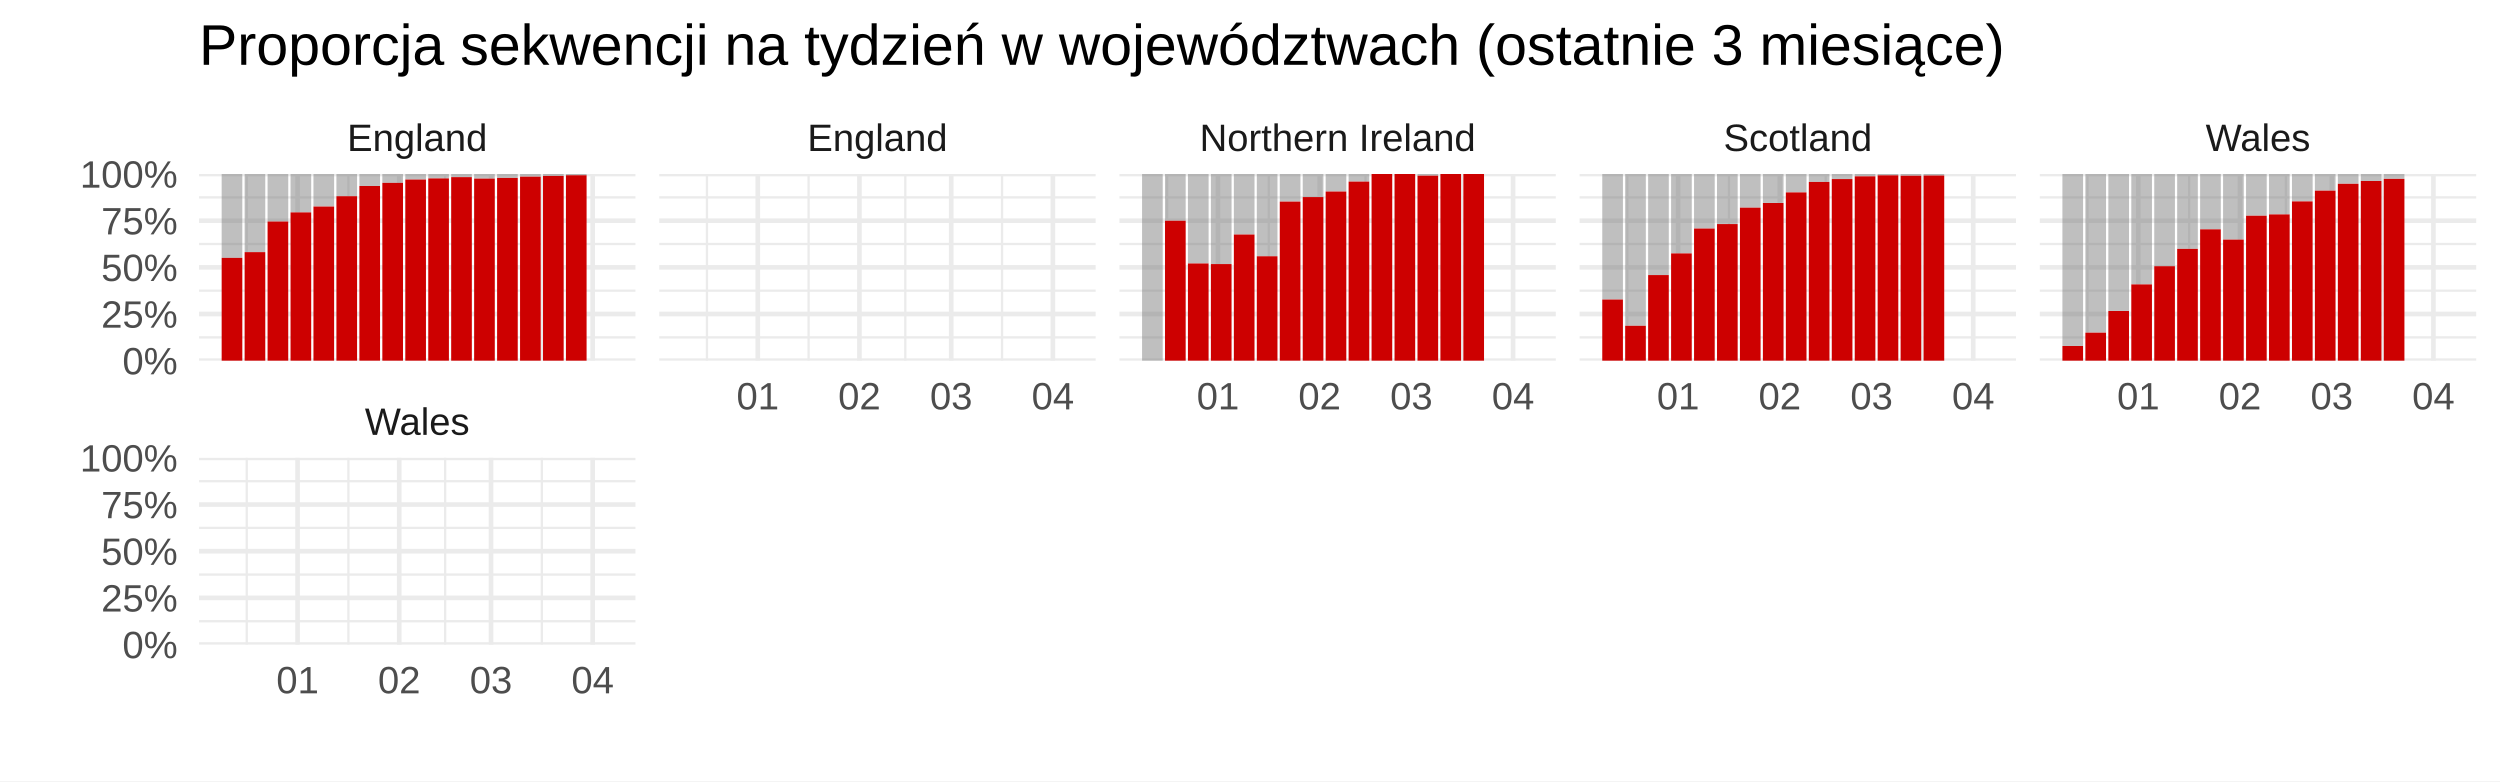
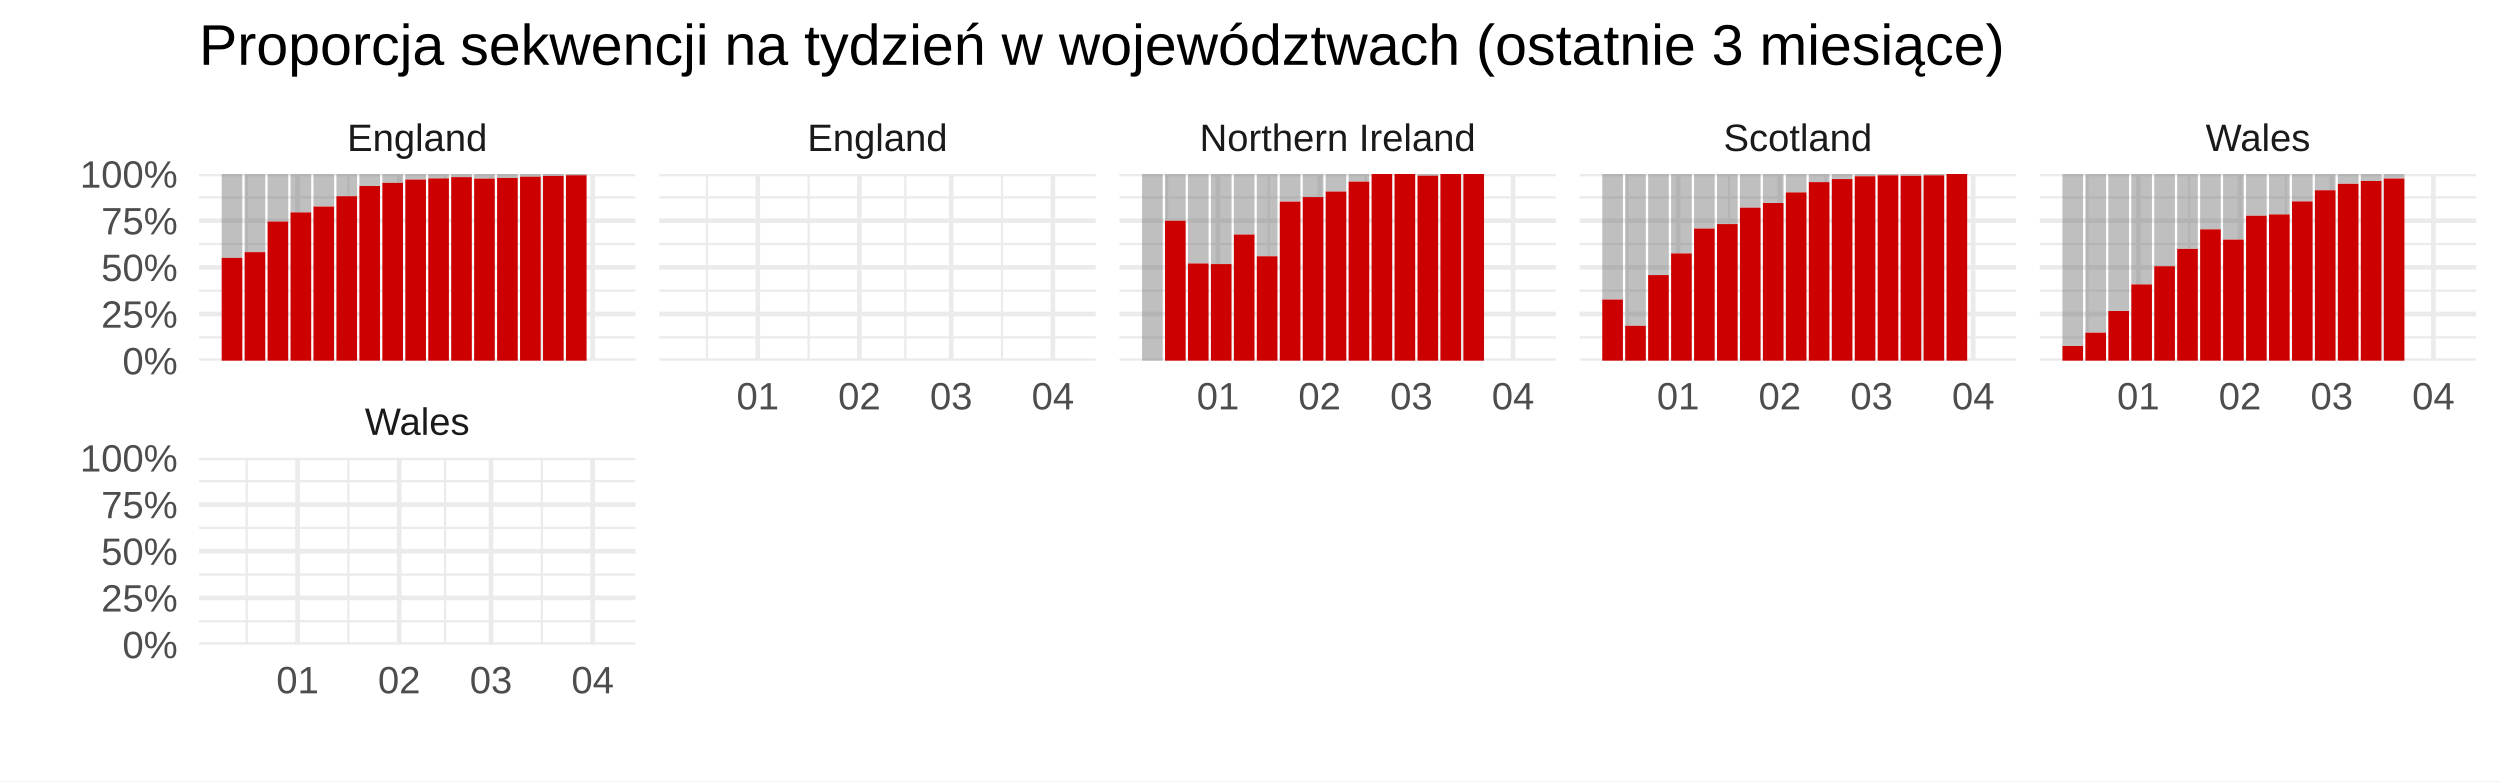
<svg xmlns="http://www.w3.org/2000/svg" class="svglite" width="576.00pt" height="180.00pt" viewBox="0 0 576.00 180.00">
  <defs>
    <style type="text/css">
    .svglite line, .svglite polyline, .svglite polygon, .svglite path, .svglite rect, .svglite circle {
      fill: none;
      stroke: #000000;
      stroke-linecap: round;
      stroke-linejoin: round;
      stroke-miterlimit: 10.00;
    }
  </style>
  </defs>
  <rect width="100%" height="100%" style="stroke: none; fill: #FFFFFF;" />
  <defs>
    <clipPath id="cpMC4wMHw1NzYuMDB8MC4wMHwxODAuMDA=">
      <rect x="0.00" y="0.00" width="576.00" height="180.00" />
    </clipPath>
  </defs>
  <g clip-path="url(#cpMC4wMHw1NzYuMDB8MC4wMHwxODAuMDA=)">
</g>
  <defs>
    <clipPath id="cpNDUuODZ8MTQ2LjQxfDQwLjA5fDgzLjEw">
      <rect x="45.86" y="40.09" width="100.55" height="43.01" />
    </clipPath>
  </defs>
  <g clip-path="url(#cpNDUuODZ8MTQ2LjQxfDQwLjA5fDgzLjEw)">
    <polyline points="45.86,77.73 146.41,77.73 " style="stroke-width: 0.53; stroke: #EBEBEB; stroke-linecap: butt;" />
    <polyline points="45.86,66.97 146.41,66.97 " style="stroke-width: 0.53; stroke: #EBEBEB; stroke-linecap: butt;" />
    <polyline points="45.86,56.22 146.41,56.22 " style="stroke-width: 0.53; stroke: #EBEBEB; stroke-linecap: butt;" />
    <polyline points="45.86,45.47 146.41,45.47 " style="stroke-width: 0.53; stroke: #EBEBEB; stroke-linecap: butt;" />
    <polyline points="56.85,83.10 56.85,40.09 " style="stroke-width: 0.53; stroke: #EBEBEB; stroke-linecap: butt;" />
    <polyline points="80.27,83.10 80.27,40.09 " style="stroke-width: 0.53; stroke: #EBEBEB; stroke-linecap: butt;" />
    <polyline points="102.56,83.10 102.56,40.09 " style="stroke-width: 0.53; stroke: #EBEBEB; stroke-linecap: butt;" />
    <polyline points="124.84,83.10 124.84,40.09 " style="stroke-width: 0.53; stroke: #EBEBEB; stroke-linecap: butt;" />
    <polyline points="45.86,83.10 146.41,83.10 " style="stroke-width: 1.07; stroke: #EBEBEB; stroke-linecap: butt;" />
    <polyline points="45.86,72.35 146.41,72.35 " style="stroke-width: 1.07; stroke: #EBEBEB; stroke-linecap: butt;" />
    <polyline points="45.86,61.60 146.41,61.60 " style="stroke-width: 1.07; stroke: #EBEBEB; stroke-linecap: butt;" />
    <polyline points="45.86,50.85 146.41,50.85 " style="stroke-width: 1.07; stroke: #EBEBEB; stroke-linecap: butt;" />
    <polyline points="45.86,40.09 146.41,40.09 " style="stroke-width: 1.07; stroke: #EBEBEB; stroke-linecap: butt;" />
    <polyline points="68.56,83.10 68.56,40.09 " style="stroke-width: 1.07; stroke: #EBEBEB; stroke-linecap: butt;" />
    <polyline points="91.98,83.10 91.98,40.09 " style="stroke-width: 1.07; stroke: #EBEBEB; stroke-linecap: butt;" />
    <polyline points="113.13,83.10 113.13,40.09 " style="stroke-width: 1.07; stroke: #EBEBEB; stroke-linecap: butt;" />
    <polyline points="136.55,83.10 136.55,40.09 " style="stroke-width: 1.07; stroke: #EBEBEB; stroke-linecap: butt;" />
    <rect x="51.07" y="40.09" width="4.76" height="19.33" style="stroke-width: 1.07; stroke: none; stroke-linecap: square; stroke-linejoin: miter; fill: #777777; fill-opacity: 0.47;" />
    <rect x="56.36" y="40.09" width="4.76" height="17.99" style="stroke-width: 1.07; stroke: none; stroke-linecap: square; stroke-linejoin: miter; fill: #777777; fill-opacity: 0.47;" />
    <rect x="61.65" y="40.09" width="4.76" height="10.94" style="stroke-width: 1.07; stroke: none; stroke-linecap: square; stroke-linejoin: miter; fill: #777777; fill-opacity: 0.47;" />
    <rect x="66.94" y="40.09" width="4.76" height="8.85" style="stroke-width: 1.07; stroke: none; stroke-linecap: square; stroke-linejoin: miter; fill: #777777; fill-opacity: 0.47;" />
    <rect x="72.22" y="40.09" width="4.76" height="7.48" style="stroke-width: 1.07; stroke: none; stroke-linecap: square; stroke-linejoin: miter; fill: #777777; fill-opacity: 0.47;" />
    <rect x="77.51" y="40.09" width="4.76" height="5.10" style="stroke-width: 1.07; stroke: none; stroke-linecap: square; stroke-linejoin: miter; fill: #777777; fill-opacity: 0.47;" />
    <rect x="82.80" y="40.09" width="4.76" height="2.76" style="stroke-width: 1.07; stroke: none; stroke-linecap: square; stroke-linejoin: miter; fill: #777777; fill-opacity: 0.47;" />
    <rect x="88.09" y="40.09" width="4.76" height="2.05" style="stroke-width: 1.07; stroke: none; stroke-linecap: square; stroke-linejoin: miter; fill: #777777; fill-opacity: 0.47;" />
    <rect x="93.38" y="40.09" width="4.76" height="1.27" style="stroke-width: 1.07; stroke: none; stroke-linecap: square; stroke-linejoin: miter; fill: #777777; fill-opacity: 0.47;" />
    <rect x="98.67" y="40.09" width="4.76" height="1.00" style="stroke-width: 1.07; stroke: none; stroke-linecap: square; stroke-linejoin: miter; fill: #777777; fill-opacity: 0.47;" />
    <rect x="103.95" y="40.09" width="4.76" height="0.72" style="stroke-width: 1.07; stroke: none; stroke-linecap: square; stroke-linejoin: miter; fill: #777777; fill-opacity: 0.47;" />
    <rect x="109.24" y="40.09" width="4.76" height="1.06" style="stroke-width: 1.07; stroke: none; stroke-linecap: square; stroke-linejoin: miter; fill: #777777; fill-opacity: 0.47;" />
    <rect x="114.53" y="40.09" width="4.76" height="0.91" style="stroke-width: 1.07; stroke: none; stroke-linecap: square; stroke-linejoin: miter; fill: #777777; fill-opacity: 0.47;" />
    <rect x="119.82" y="40.09" width="4.76" height="0.61" style="stroke-width: 1.07; stroke: none; stroke-linecap: square; stroke-linejoin: miter; fill: #777777; fill-opacity: 0.47;" />
    <rect x="125.11" y="40.09" width="4.76" height="0.44" style="stroke-width: 1.07; stroke: none; stroke-linecap: square; stroke-linejoin: miter; fill: #777777; fill-opacity: 0.47;" />
    <rect x="130.39" y="40.09" width="4.76" height="0.28" style="stroke-width: 1.07; stroke: none; stroke-linecap: square; stroke-linejoin: miter; fill: #777777; fill-opacity: 0.47;" />
    <rect x="51.07" y="59.42" width="4.76" height="23.68" style="stroke-width: 1.07; stroke: none; stroke-linecap: square; stroke-linejoin: miter; fill: #CD0000;" />
    <rect x="56.36" y="58.09" width="4.76" height="25.01" style="stroke-width: 1.07; stroke: none; stroke-linecap: square; stroke-linejoin: miter; fill: #CD0000;" />
    <rect x="61.65" y="51.04" width="4.76" height="32.06" style="stroke-width: 1.07; stroke: none; stroke-linecap: square; stroke-linejoin: miter; fill: #CD0000;" />
    <rect x="66.94" y="48.94" width="4.76" height="34.16" style="stroke-width: 1.07; stroke: none; stroke-linecap: square; stroke-linejoin: miter; fill: #CD0000;" />
    <rect x="72.22" y="47.58" width="4.76" height="35.52" style="stroke-width: 1.07; stroke: none; stroke-linecap: square; stroke-linejoin: miter; fill: #CD0000;" />
    <rect x="77.51" y="45.20" width="4.76" height="37.91" style="stroke-width: 1.07; stroke: none; stroke-linecap: square; stroke-linejoin: miter; fill: #CD0000;" />
    <rect x="82.80" y="42.86" width="4.76" height="40.24" style="stroke-width: 1.07; stroke: none; stroke-linecap: square; stroke-linejoin: miter; fill: #CD0000;" />
    <rect x="88.09" y="42.14" width="4.76" height="40.96" style="stroke-width: 1.07; stroke: none; stroke-linecap: square; stroke-linejoin: miter; fill: #CD0000;" />
    <rect x="93.38" y="41.37" width="4.76" height="41.73" style="stroke-width: 1.07; stroke: none; stroke-linecap: square; stroke-linejoin: miter; fill: #CD0000;" />
    <rect x="98.67" y="41.10" width="4.76" height="42.00" style="stroke-width: 1.07; stroke: none; stroke-linecap: square; stroke-linejoin: miter; fill: #CD0000;" />
    <rect x="103.95" y="40.81" width="4.76" height="42.29" style="stroke-width: 1.07; stroke: none; stroke-linecap: square; stroke-linejoin: miter; fill: #CD0000;" />
    <rect x="109.24" y="41.15" width="4.76" height="41.95" style="stroke-width: 1.07; stroke: none; stroke-linecap: square; stroke-linejoin: miter; fill: #CD0000;" />
    <rect x="114.53" y="41.00" width="4.76" height="42.10" style="stroke-width: 1.07; stroke: none; stroke-linecap: square; stroke-linejoin: miter; fill: #CD0000;" />
    <rect x="119.82" y="40.70" width="4.76" height="42.40" style="stroke-width: 1.07; stroke: none; stroke-linecap: square; stroke-linejoin: miter; fill: #CD0000;" />
    <rect x="125.11" y="40.54" width="4.76" height="42.56" style="stroke-width: 1.07; stroke: none; stroke-linecap: square; stroke-linejoin: miter; fill: #CD0000;" />
    <rect x="130.39" y="40.38" width="4.76" height="42.72" style="stroke-width: 1.07; stroke: none; stroke-linecap: square; stroke-linejoin: miter; fill: #CD0000;" />
  </g>
  <g clip-path="url(#cpMC4wMHw1NzYuMDB8MC4wMHwxODAuMDA=)">
</g>
  <defs>
    <clipPath id="cpNDUuODZ8MTQ2LjQxfDEwNS41MHwxNDguNTA=">
      <rect x="45.86" y="105.50" width="100.55" height="43.01" />
    </clipPath>
  </defs>
  <g clip-path="url(#cpNDUuODZ8MTQ2LjQxfDEwNS41MHwxNDguNTA=)">
    <polyline points="45.86,143.13 146.41,143.13 " style="stroke-width: 0.53; stroke: #EBEBEB; stroke-linecap: butt;" />
    <polyline points="45.86,132.38 146.41,132.38 " style="stroke-width: 0.53; stroke: #EBEBEB; stroke-linecap: butt;" />
    <polyline points="45.86,121.62 146.41,121.62 " style="stroke-width: 0.53; stroke: #EBEBEB; stroke-linecap: butt;" />
    <polyline points="45.86,110.87 146.41,110.87 " style="stroke-width: 0.53; stroke: #EBEBEB; stroke-linecap: butt;" />
    <polyline points="56.85,148.50 56.85,105.50 " style="stroke-width: 0.53; stroke: #EBEBEB; stroke-linecap: butt;" />
    <polyline points="80.27,148.50 80.27,105.50 " style="stroke-width: 0.53; stroke: #EBEBEB; stroke-linecap: butt;" />
    <polyline points="102.56,148.50 102.56,105.50 " style="stroke-width: 0.53; stroke: #EBEBEB; stroke-linecap: butt;" />
    <polyline points="124.84,148.50 124.84,105.50 " style="stroke-width: 0.53; stroke: #EBEBEB; stroke-linecap: butt;" />
    <polyline points="45.86,148.50 146.41,148.50 " style="stroke-width: 1.07; stroke: #EBEBEB; stroke-linecap: butt;" />
    <polyline points="45.86,137.75 146.41,137.75 " style="stroke-width: 1.07; stroke: #EBEBEB; stroke-linecap: butt;" />
    <polyline points="45.86,127.00 146.41,127.00 " style="stroke-width: 1.07; stroke: #EBEBEB; stroke-linecap: butt;" />
    <polyline points="45.86,116.25 146.41,116.25 " style="stroke-width: 1.07; stroke: #EBEBEB; stroke-linecap: butt;" />
    <polyline points="45.86,105.50 146.41,105.50 " style="stroke-width: 1.07; stroke: #EBEBEB; stroke-linecap: butt;" />
    <polyline points="68.56,148.50 68.56,105.50 " style="stroke-width: 1.07; stroke: #EBEBEB; stroke-linecap: butt;" />
    <polyline points="91.98,148.50 91.98,105.50 " style="stroke-width: 1.07; stroke: #EBEBEB; stroke-linecap: butt;" />
    <polyline points="113.13,148.50 113.13,105.50 " style="stroke-width: 1.07; stroke: #EBEBEB; stroke-linecap: butt;" />
    <polyline points="136.55,148.50 136.55,105.50 " style="stroke-width: 1.07; stroke: #EBEBEB; stroke-linecap: butt;" />
  </g>
  <g clip-path="url(#cpMC4wMHw1NzYuMDB8MC4wMHwxODAuMDA=)">
</g>
  <defs>
    <clipPath id="cpMTUxLjg5fDI1Mi40NHw0MC4wOXw4My4xMA==">
      <rect x="151.89" y="40.09" width="100.55" height="43.01" />
    </clipPath>
  </defs>
  <g clip-path="url(#cpMTUxLjg5fDI1Mi40NHw0MC4wOXw4My4xMA==)">
    <polyline points="151.89,77.73 252.44,77.73 " style="stroke-width: 0.53; stroke: #EBEBEB; stroke-linecap: butt;" />
    <polyline points="151.89,66.97 252.44,66.97 " style="stroke-width: 0.53; stroke: #EBEBEB; stroke-linecap: butt;" />
    <polyline points="151.89,56.22 252.44,56.22 " style="stroke-width: 0.53; stroke: #EBEBEB; stroke-linecap: butt;" />
    <polyline points="151.89,45.47 252.44,45.47 " style="stroke-width: 0.53; stroke: #EBEBEB; stroke-linecap: butt;" />
    <polyline points="162.88,83.10 162.88,40.09 " style="stroke-width: 0.53; stroke: #EBEBEB; stroke-linecap: butt;" />
    <polyline points="186.30,83.10 186.30,40.09 " style="stroke-width: 0.53; stroke: #EBEBEB; stroke-linecap: butt;" />
    <polyline points="208.58,83.10 208.58,40.09 " style="stroke-width: 0.53; stroke: #EBEBEB; stroke-linecap: butt;" />
    <polyline points="230.87,83.10 230.87,40.09 " style="stroke-width: 0.53; stroke: #EBEBEB; stroke-linecap: butt;" />
    <polyline points="151.89,83.10 252.44,83.10 " style="stroke-width: 1.07; stroke: #EBEBEB; stroke-linecap: butt;" />
    <polyline points="151.89,72.35 252.44,72.35 " style="stroke-width: 1.07; stroke: #EBEBEB; stroke-linecap: butt;" />
    <polyline points="151.89,61.60 252.44,61.60 " style="stroke-width: 1.07; stroke: #EBEBEB; stroke-linecap: butt;" />
    <polyline points="151.89,50.85 252.44,50.85 " style="stroke-width: 1.07; stroke: #EBEBEB; stroke-linecap: butt;" />
    <polyline points="151.89,40.09 252.44,40.09 " style="stroke-width: 1.07; stroke: #EBEBEB; stroke-linecap: butt;" />
    <polyline points="174.59,83.10 174.59,40.09 " style="stroke-width: 1.07; stroke: #EBEBEB; stroke-linecap: butt;" />
    <polyline points="198.01,83.10 198.01,40.09 " style="stroke-width: 1.07; stroke: #EBEBEB; stroke-linecap: butt;" />
    <polyline points="219.16,83.10 219.16,40.09 " style="stroke-width: 1.07; stroke: #EBEBEB; stroke-linecap: butt;" />
    <polyline points="242.58,83.10 242.58,40.09 " style="stroke-width: 1.07; stroke: #EBEBEB; stroke-linecap: butt;" />
  </g>
  <g clip-path="url(#cpMC4wMHw1NzYuMDB8MC4wMHwxODAuMDA=)">
</g>
  <defs>
    <clipPath id="cpMTUxLjg5fDI1Mi40NHwxMDUuNTB8MTQ4LjUw">
      <rect x="151.89" y="105.50" width="100.55" height="43.01" />
    </clipPath>
  </defs>
  <g clip-path="url(#cpMTUxLjg5fDI1Mi40NHwxMDUuNTB8MTQ4LjUw)">
</g>
  <g clip-path="url(#cpMC4wMHw1NzYuMDB8MC4wMHwxODAuMDA=)">
</g>
  <defs>
    <clipPath id="cpMjU3LjkyfDM1OC40Nnw0MC4wOXw4My4xMA==">
      <rect x="257.92" y="40.09" width="100.55" height="43.01" />
    </clipPath>
  </defs>
  <g clip-path="url(#cpMjU3LjkyfDM1OC40Nnw0MC4wOXw4My4xMA==)">
    <polyline points="257.92,77.73 358.46,77.73 " style="stroke-width: 0.53; stroke: #EBEBEB; stroke-linecap: butt;" />
    <polyline points="257.92,66.97 358.46,66.97 " style="stroke-width: 0.53; stroke: #EBEBEB; stroke-linecap: butt;" />
    <polyline points="257.92,56.22 358.46,56.22 " style="stroke-width: 0.53; stroke: #EBEBEB; stroke-linecap: butt;" />
    <polyline points="257.92,45.47 358.46,45.47 " style="stroke-width: 0.53; stroke: #EBEBEB; stroke-linecap: butt;" />
    <polyline points="268.91,83.10 268.91,40.09 " style="stroke-width: 0.53; stroke: #EBEBEB; stroke-linecap: butt;" />
    <polyline points="292.33,83.10 292.33,40.09 " style="stroke-width: 0.53; stroke: #EBEBEB; stroke-linecap: butt;" />
    <polyline points="314.61,83.10 314.61,40.09 " style="stroke-width: 0.53; stroke: #EBEBEB; stroke-linecap: butt;" />
    <polyline points="336.90,83.10 336.90,40.09 " style="stroke-width: 0.53; stroke: #EBEBEB; stroke-linecap: butt;" />
    <polyline points="257.92,83.10 358.46,83.10 " style="stroke-width: 1.07; stroke: #EBEBEB; stroke-linecap: butt;" />
    <polyline points="257.92,72.35 358.46,72.35 " style="stroke-width: 1.07; stroke: #EBEBEB; stroke-linecap: butt;" />
    <polyline points="257.92,61.60 358.46,61.60 " style="stroke-width: 1.07; stroke: #EBEBEB; stroke-linecap: butt;" />
    <polyline points="257.92,50.85 358.46,50.85 " style="stroke-width: 1.07; stroke: #EBEBEB; stroke-linecap: butt;" />
    <polyline points="257.92,40.09 358.46,40.09 " style="stroke-width: 1.07; stroke: #EBEBEB; stroke-linecap: butt;" />
    <polyline points="280.62,83.10 280.62,40.09 " style="stroke-width: 1.07; stroke: #EBEBEB; stroke-linecap: butt;" />
    <polyline points="304.04,83.10 304.04,40.09 " style="stroke-width: 1.07; stroke: #EBEBEB; stroke-linecap: butt;" />
    <polyline points="325.19,83.10 325.19,40.09 " style="stroke-width: 1.07; stroke: #EBEBEB; stroke-linecap: butt;" />
    <polyline points="348.61,83.10 348.61,40.09 " style="stroke-width: 1.07; stroke: #EBEBEB; stroke-linecap: butt;" />
    <rect x="263.13" y="40.09" width="4.76" height="43.01" style="stroke-width: 1.07; stroke: none; stroke-linecap: square; stroke-linejoin: miter; fill: #777777; fill-opacity: 0.47;" />
    <rect x="268.42" y="40.09" width="4.76" height="10.75" style="stroke-width: 1.07; stroke: none; stroke-linecap: square; stroke-linejoin: miter; fill: #777777; fill-opacity: 0.47;" />
    <rect x="273.70" y="40.09" width="4.76" height="20.61" style="stroke-width: 1.07; stroke: none; stroke-linecap: square; stroke-linejoin: miter; fill: #777777; fill-opacity: 0.47;" />
    <rect x="278.99" y="40.09" width="4.76" height="20.74" style="stroke-width: 1.07; stroke: none; stroke-linecap: square; stroke-linejoin: miter; fill: #777777; fill-opacity: 0.47;" />
    <rect x="284.28" y="40.09" width="4.76" height="13.95" style="stroke-width: 1.07; stroke: none; stroke-linecap: square; stroke-linejoin: miter; fill: #777777; fill-opacity: 0.47;" />
    <rect x="289.57" y="40.09" width="4.76" height="18.96" style="stroke-width: 1.07; stroke: none; stroke-linecap: square; stroke-linejoin: miter; fill: #777777; fill-opacity: 0.47;" />
    <rect x="294.86" y="40.09" width="4.76" height="6.35" style="stroke-width: 1.07; stroke: none; stroke-linecap: square; stroke-linejoin: miter; fill: #777777; fill-opacity: 0.47;" />
    <rect x="300.15" y="40.09" width="4.76" height="5.30" style="stroke-width: 1.07; stroke: none; stroke-linecap: square; stroke-linejoin: miter; fill: #777777; fill-opacity: 0.47;" />
    <rect x="305.43" y="40.09" width="4.76" height="4.04" style="stroke-width: 1.07; stroke: none; stroke-linecap: square; stroke-linejoin: miter; fill: #777777; fill-opacity: 0.47;" />
    <rect x="310.72" y="40.09" width="4.76" height="1.74" style="stroke-width: 1.07; stroke: none; stroke-linecap: square; stroke-linejoin: miter; fill: #777777; fill-opacity: 0.47;" />
    <rect x="316.01" y="40.09" width="4.76" height="0.00" style="stroke-width: 1.07; stroke: none; stroke-linecap: square; stroke-linejoin: miter; fill: #777777; fill-opacity: 0.47;" />
    <rect x="321.30" y="40.09" width="4.76" height="0.00" style="stroke-width: 1.07; stroke: none; stroke-linecap: square; stroke-linejoin: miter; fill: #777777; fill-opacity: 0.47;" />
    <rect x="326.59" y="40.09" width="4.76" height="0.37" style="stroke-width: 1.07; stroke: none; stroke-linecap: square; stroke-linejoin: miter; fill: #777777; fill-opacity: 0.47;" />
    <rect x="331.87" y="40.09" width="4.76" height="0.00" style="stroke-width: 1.07; stroke: none; stroke-linecap: square; stroke-linejoin: miter; fill: #777777; fill-opacity: 0.47;" />
    <rect x="337.16" y="40.09" width="4.76" height="0.00" style="stroke-width: 1.07; stroke: none; stroke-linecap: square; stroke-linejoin: miter; fill: #777777; fill-opacity: 0.47;" />
    <rect x="263.13" y="83.10" width="4.76" height="0.00" style="stroke-width: 1.07; stroke: none; stroke-linecap: square; stroke-linejoin: miter; fill: #CD0000;" />
    <rect x="268.42" y="50.85" width="4.76" height="32.25" style="stroke-width: 1.07; stroke: none; stroke-linecap: square; stroke-linejoin: miter; fill: #CD0000;" />
    <rect x="273.70" y="60.70" width="4.76" height="22.40" style="stroke-width: 1.07; stroke: none; stroke-linecap: square; stroke-linejoin: miter; fill: #CD0000;" />
    <rect x="278.99" y="60.84" width="4.76" height="22.27" style="stroke-width: 1.07; stroke: none; stroke-linecap: square; stroke-linejoin: miter; fill: #CD0000;" />
    <rect x="284.28" y="54.04" width="4.76" height="29.06" style="stroke-width: 1.07; stroke: none; stroke-linecap: square; stroke-linejoin: miter; fill: #CD0000;" />
    <rect x="289.57" y="59.05" width="4.76" height="24.05" style="stroke-width: 1.07; stroke: none; stroke-linecap: square; stroke-linejoin: miter; fill: #CD0000;" />
    <rect x="294.86" y="46.45" width="4.76" height="36.65" style="stroke-width: 1.07; stroke: none; stroke-linecap: square; stroke-linejoin: miter; fill: #CD0000;" />
    <rect x="300.15" y="45.40" width="4.76" height="37.70" style="stroke-width: 1.07; stroke: none; stroke-linecap: square; stroke-linejoin: miter; fill: #CD0000;" />
    <rect x="305.43" y="44.13" width="4.76" height="38.97" style="stroke-width: 1.07; stroke: none; stroke-linecap: square; stroke-linejoin: miter; fill: #CD0000;" />
    <rect x="310.72" y="41.84" width="4.76" height="41.26" style="stroke-width: 1.07; stroke: none; stroke-linecap: square; stroke-linejoin: miter; fill: #CD0000;" />
    <rect x="316.01" y="40.09" width="4.76" height="43.01" style="stroke-width: 1.07; stroke: none; stroke-linecap: square; stroke-linejoin: miter; fill: #CD0000;" />
    <rect x="321.30" y="40.09" width="4.76" height="43.01" style="stroke-width: 1.07; stroke: none; stroke-linecap: square; stroke-linejoin: miter; fill: #CD0000;" />
    <rect x="326.59" y="40.47" width="4.76" height="42.64" style="stroke-width: 1.07; stroke: none; stroke-linecap: square; stroke-linejoin: miter; fill: #CD0000;" />
    <rect x="331.87" y="40.09" width="4.76" height="43.01" style="stroke-width: 1.07; stroke: none; stroke-linecap: square; stroke-linejoin: miter; fill: #CD0000;" />
    <rect x="337.16" y="40.09" width="4.76" height="43.01" style="stroke-width: 1.07; stroke: none; stroke-linecap: square; stroke-linejoin: miter; fill: #CD0000;" />
  </g>
  <g clip-path="url(#cpMC4wMHw1NzYuMDB8MC4wMHwxODAuMDA=)">
</g>
  <defs>
    <clipPath id="cpMjU3LjkyfDM1OC40NnwxMDUuNTB8MTQ4LjUw">
      <rect x="257.92" y="105.50" width="100.55" height="43.01" />
    </clipPath>
  </defs>
  <g clip-path="url(#cpMjU3LjkyfDM1OC40NnwxMDUuNTB8MTQ4LjUw)">
</g>
  <g clip-path="url(#cpMC4wMHw1NzYuMDB8MC4wMHwxODAuMDA=)">
</g>
  <defs>
    <clipPath id="cpMzYzLjk0fDQ2NC40OXw0MC4wOXw4My4xMA==">
      <rect x="363.94" y="40.09" width="100.55" height="43.01" />
    </clipPath>
  </defs>
  <g clip-path="url(#cpMzYzLjk0fDQ2NC40OXw0MC4wOXw4My4xMA==)">
    <polyline points="363.94,77.73 464.49,77.73 " style="stroke-width: 0.53; stroke: #EBEBEB; stroke-linecap: butt;" />
    <polyline points="363.94,66.97 464.49,66.97 " style="stroke-width: 0.53; stroke: #EBEBEB; stroke-linecap: butt;" />
    <polyline points="363.94,56.22 464.49,56.22 " style="stroke-width: 0.53; stroke: #EBEBEB; stroke-linecap: butt;" />
    <polyline points="363.94,45.47 464.49,45.47 " style="stroke-width: 0.53; stroke: #EBEBEB; stroke-linecap: butt;" />
    <polyline points="374.94,83.10 374.94,40.09 " style="stroke-width: 0.53; stroke: #EBEBEB; stroke-linecap: butt;" />
    <polyline points="398.35,83.10 398.35,40.09 " style="stroke-width: 0.53; stroke: #EBEBEB; stroke-linecap: butt;" />
    <polyline points="420.64,83.10 420.64,40.09 " style="stroke-width: 0.53; stroke: #EBEBEB; stroke-linecap: butt;" />
    <polyline points="442.92,83.10 442.92,40.09 " style="stroke-width: 0.53; stroke: #EBEBEB; stroke-linecap: butt;" />
    <polyline points="363.94,83.10 464.49,83.10 " style="stroke-width: 1.07; stroke: #EBEBEB; stroke-linecap: butt;" />
    <polyline points="363.94,72.35 464.49,72.35 " style="stroke-width: 1.07; stroke: #EBEBEB; stroke-linecap: butt;" />
    <polyline points="363.94,61.60 464.49,61.60 " style="stroke-width: 1.07; stroke: #EBEBEB; stroke-linecap: butt;" />
    <polyline points="363.94,50.85 464.49,50.85 " style="stroke-width: 1.07; stroke: #EBEBEB; stroke-linecap: butt;" />
    <polyline points="363.94,40.09 464.49,40.09 " style="stroke-width: 1.07; stroke: #EBEBEB; stroke-linecap: butt;" />
    <polyline points="386.64,83.10 386.64,40.09 " style="stroke-width: 1.07; stroke: #EBEBEB; stroke-linecap: butt;" />
    <polyline points="410.06,83.10 410.06,40.09 " style="stroke-width: 1.07; stroke: #EBEBEB; stroke-linecap: butt;" />
    <polyline points="431.22,83.10 431.22,40.09 " style="stroke-width: 1.07; stroke: #EBEBEB; stroke-linecap: butt;" />
    <polyline points="454.63,83.10 454.63,40.09 " style="stroke-width: 1.07; stroke: #EBEBEB; stroke-linecap: butt;" />
    <rect x="369.16" y="40.09" width="4.76" height="28.92" style="stroke-width: 1.07; stroke: none; stroke-linecap: square; stroke-linejoin: miter; fill: #777777; fill-opacity: 0.47;" />
    <rect x="374.44" y="40.09" width="4.76" height="34.98" style="stroke-width: 1.07; stroke: none; stroke-linecap: square; stroke-linejoin: miter; fill: #777777; fill-opacity: 0.47;" />
    <rect x="379.73" y="40.09" width="4.76" height="23.27" style="stroke-width: 1.07; stroke: none; stroke-linecap: square; stroke-linejoin: miter; fill: #777777; fill-opacity: 0.47;" />
    <rect x="385.02" y="40.09" width="4.76" height="18.28" style="stroke-width: 1.07; stroke: none; stroke-linecap: square; stroke-linejoin: miter; fill: #777777; fill-opacity: 0.47;" />
    <rect x="390.31" y="40.09" width="4.76" height="12.55" style="stroke-width: 1.07; stroke: none; stroke-linecap: square; stroke-linejoin: miter; fill: #777777; fill-opacity: 0.47;" />
    <rect x="395.60" y="40.09" width="4.76" height="11.53" style="stroke-width: 1.07; stroke: none; stroke-linecap: square; stroke-linejoin: miter; fill: #777777; fill-opacity: 0.47;" />
    <rect x="400.88" y="40.09" width="4.76" height="7.76" style="stroke-width: 1.07; stroke: none; stroke-linecap: square; stroke-linejoin: miter; fill: #777777; fill-opacity: 0.47;" />
    <rect x="406.17" y="40.09" width="4.76" height="6.67" style="stroke-width: 1.07; stroke: none; stroke-linecap: square; stroke-linejoin: miter; fill: #777777; fill-opacity: 0.47;" />
    <rect x="411.46" y="40.09" width="4.76" height="4.23" style="stroke-width: 1.07; stroke: none; stroke-linecap: square; stroke-linejoin: miter; fill: #777777; fill-opacity: 0.47;" />
-     <rect x="416.75" y="40.09" width="4.76" height="1.82" style="stroke-width: 1.07; stroke: none; stroke-linecap: square; stroke-linejoin: miter; fill: #777777; fill-opacity: 0.47;" />
+     <rect x="416.75" y="40.09" width="4.76" height="1.88" style="stroke-width: 1.07; stroke: none; stroke-linecap: square; stroke-linejoin: miter; fill: #777777; fill-opacity: 0.47;" />
    <rect x="422.04" y="40.09" width="4.76" height="1.15" style="stroke-width: 1.07; stroke: none; stroke-linecap: square; stroke-linejoin: miter; fill: #777777; fill-opacity: 0.47;" />
    <rect x="427.33" y="40.09" width="4.76" height="0.52" style="stroke-width: 1.07; stroke: none; stroke-linecap: square; stroke-linejoin: miter; fill: #777777; fill-opacity: 0.47;" />
    <rect x="432.61" y="40.09" width="4.76" height="0.30" style="stroke-width: 1.07; stroke: none; stroke-linecap: square; stroke-linejoin: miter; fill: #777777; fill-opacity: 0.47;" />
-     <rect x="437.90" y="40.09" width="4.76" height="0.40" style="stroke-width: 1.07; stroke: none; stroke-linecap: square; stroke-linejoin: miter; fill: #777777; fill-opacity: 0.47;" />
-     <rect x="443.19" y="40.09" width="4.76" height="0.36" style="stroke-width: 1.07; stroke: none; stroke-linecap: square; stroke-linejoin: miter; fill: #777777; fill-opacity: 0.47;" />
+     <rect x="437.90" y="40.09" width="4.76" height="0.41" style="stroke-width: 1.07; stroke: none; stroke-linecap: square; stroke-linejoin: miter; fill: #777777; fill-opacity: 0.47;" />
+     <rect x="443.19" y="40.09" width="4.76" height="0.29" style="stroke-width: 1.07; stroke: none; stroke-linecap: square; stroke-linejoin: miter; fill: #777777; fill-opacity: 0.47;" />
+     <rect x="448.48" y="40.09" width="4.76" height="0.00" style="stroke-width: 1.07; stroke: none; stroke-linecap: square; stroke-linejoin: miter; fill: #777777; fill-opacity: 0.47;" />
    <rect x="369.16" y="69.01" width="4.76" height="14.09" style="stroke-width: 1.07; stroke: none; stroke-linecap: square; stroke-linejoin: miter; fill: #CD0000;" />
    <rect x="374.44" y="75.07" width="4.76" height="8.03" style="stroke-width: 1.07; stroke: none; stroke-linecap: square; stroke-linejoin: miter; fill: #CD0000;" />
    <rect x="379.73" y="63.37" width="4.76" height="19.73" style="stroke-width: 1.07; stroke: none; stroke-linecap: square; stroke-linejoin: miter; fill: #CD0000;" />
    <rect x="385.02" y="58.38" width="4.76" height="24.72" style="stroke-width: 1.07; stroke: none; stroke-linecap: square; stroke-linejoin: miter; fill: #CD0000;" />
    <rect x="390.31" y="52.65" width="4.76" height="30.45" style="stroke-width: 1.07; stroke: none; stroke-linecap: square; stroke-linejoin: miter; fill: #CD0000;" />
    <rect x="395.60" y="51.62" width="4.76" height="31.48" style="stroke-width: 1.07; stroke: none; stroke-linecap: square; stroke-linejoin: miter; fill: #CD0000;" />
    <rect x="400.88" y="47.85" width="4.76" height="35.25" style="stroke-width: 1.07; stroke: none; stroke-linecap: square; stroke-linejoin: miter; fill: #CD0000;" />
    <rect x="406.17" y="46.77" width="4.76" height="36.33" style="stroke-width: 1.07; stroke: none; stroke-linecap: square; stroke-linejoin: miter; fill: #CD0000;" />
    <rect x="411.46" y="44.33" width="4.76" height="38.77" style="stroke-width: 1.07; stroke: none; stroke-linecap: square; stroke-linejoin: miter; fill: #CD0000;" />
-     <rect x="416.75" y="41.91" width="4.76" height="41.19" style="stroke-width: 1.07; stroke: none; stroke-linecap: square; stroke-linejoin: miter; fill: #CD0000;" />
+     <rect x="416.75" y="41.97" width="4.76" height="41.13" style="stroke-width: 1.07; stroke: none; stroke-linecap: square; stroke-linejoin: miter; fill: #CD0000;" />
    <rect x="422.04" y="41.25" width="4.76" height="41.85" style="stroke-width: 1.07; stroke: none; stroke-linecap: square; stroke-linejoin: miter; fill: #CD0000;" />
-     <rect x="427.33" y="40.62" width="4.76" height="42.48" style="stroke-width: 1.07; stroke: none; stroke-linecap: square; stroke-linejoin: miter; fill: #CD0000;" />
+     <rect x="427.33" y="40.61" width="4.76" height="42.49" style="stroke-width: 1.07; stroke: none; stroke-linecap: square; stroke-linejoin: miter; fill: #CD0000;" />
    <rect x="432.61" y="40.39" width="4.76" height="42.71" style="stroke-width: 1.07; stroke: none; stroke-linecap: square; stroke-linejoin: miter; fill: #CD0000;" />
-     <rect x="437.90" y="40.49" width="4.76" height="42.61" style="stroke-width: 1.07; stroke: none; stroke-linecap: square; stroke-linejoin: miter; fill: #CD0000;" />
-     <rect x="443.19" y="40.45" width="4.76" height="42.65" style="stroke-width: 1.07; stroke: none; stroke-linecap: square; stroke-linejoin: miter; fill: #CD0000;" />
+     <rect x="437.90" y="40.51" width="4.76" height="42.60" style="stroke-width: 1.07; stroke: none; stroke-linecap: square; stroke-linejoin: miter; fill: #CD0000;" />
+     <rect x="443.19" y="40.39" width="4.76" height="42.72" style="stroke-width: 1.07; stroke: none; stroke-linecap: square; stroke-linejoin: miter; fill: #CD0000;" />
+     <rect x="448.48" y="40.09" width="4.76" height="43.01" style="stroke-width: 1.07; stroke: none; stroke-linecap: square; stroke-linejoin: miter; fill: #CD0000;" />
  </g>
  <g clip-path="url(#cpMC4wMHw1NzYuMDB8MC4wMHwxODAuMDA=)">
</g>
  <defs>
    <clipPath id="cpMzYzLjk0fDQ2NC40OXwxMDUuNTB8MTQ4LjUw">
      <rect x="363.94" y="105.50" width="100.55" height="43.01" />
    </clipPath>
  </defs>
  <g clip-path="url(#cpMzYzLjk0fDQ2NC40OXwxMDUuNTB8MTQ4LjUw)">
</g>
  <g clip-path="url(#cpMC4wMHw1NzYuMDB8MC4wMHwxODAuMDA=)">
</g>
  <defs>
    <clipPath id="cpNDY5Ljk3fDU3MC41Mnw0MC4wOXw4My4xMA==">
      <rect x="469.97" y="40.09" width="100.55" height="43.01" />
    </clipPath>
  </defs>
  <g clip-path="url(#cpNDY5Ljk3fDU3MC41Mnw0MC4wOXw4My4xMA==)">
    <polyline points="469.97,77.73 570.52,77.73 " style="stroke-width: 0.53; stroke: #EBEBEB; stroke-linecap: butt;" />
    <polyline points="469.97,66.97 570.52,66.97 " style="stroke-width: 0.53; stroke: #EBEBEB; stroke-linecap: butt;" />
    <polyline points="469.97,56.22 570.52,56.22 " style="stroke-width: 0.53; stroke: #EBEBEB; stroke-linecap: butt;" />
    <polyline points="469.97,45.47 570.52,45.47 " style="stroke-width: 0.53; stroke: #EBEBEB; stroke-linecap: butt;" />
    <polyline points="480.96,83.10 480.96,40.09 " style="stroke-width: 0.53; stroke: #EBEBEB; stroke-linecap: butt;" />
    <polyline points="504.38,83.10 504.38,40.09 " style="stroke-width: 0.53; stroke: #EBEBEB; stroke-linecap: butt;" />
    <polyline points="526.67,83.10 526.67,40.09 " style="stroke-width: 0.53; stroke: #EBEBEB; stroke-linecap: butt;" />
    <polyline points="548.95,83.10 548.95,40.09 " style="stroke-width: 0.53; stroke: #EBEBEB; stroke-linecap: butt;" />
    <polyline points="469.97,83.10 570.52,83.10 " style="stroke-width: 1.07; stroke: #EBEBEB; stroke-linecap: butt;" />
    <polyline points="469.97,72.35 570.52,72.35 " style="stroke-width: 1.07; stroke: #EBEBEB; stroke-linecap: butt;" />
    <polyline points="469.97,61.60 570.52,61.60 " style="stroke-width: 1.07; stroke: #EBEBEB; stroke-linecap: butt;" />
    <polyline points="469.97,50.85 570.52,50.85 " style="stroke-width: 1.07; stroke: #EBEBEB; stroke-linecap: butt;" />
    <polyline points="469.97,40.09 570.52,40.09 " style="stroke-width: 1.07; stroke: #EBEBEB; stroke-linecap: butt;" />
    <polyline points="492.67,83.10 492.67,40.09 " style="stroke-width: 1.07; stroke: #EBEBEB; stroke-linecap: butt;" />
    <polyline points="516.09,83.10 516.09,40.09 " style="stroke-width: 1.07; stroke: #EBEBEB; stroke-linecap: butt;" />
    <polyline points="537.24,83.10 537.24,40.09 " style="stroke-width: 1.07; stroke: #EBEBEB; stroke-linecap: butt;" />
    <polyline points="560.66,83.10 560.66,40.09 " style="stroke-width: 1.07; stroke: #EBEBEB; stroke-linecap: butt;" />
    <rect x="475.18" y="40.09" width="4.76" height="39.62" style="stroke-width: 1.07; stroke: none; stroke-linecap: square; stroke-linejoin: miter; fill: #777777; fill-opacity: 0.47;" />
    <rect x="480.47" y="40.09" width="4.76" height="36.55" style="stroke-width: 1.07; stroke: none; stroke-linecap: square; stroke-linejoin: miter; fill: #777777; fill-opacity: 0.47;" />
    <rect x="485.76" y="40.09" width="4.76" height="31.55" style="stroke-width: 1.07; stroke: none; stroke-linecap: square; stroke-linejoin: miter; fill: #777777; fill-opacity: 0.47;" />
    <rect x="491.05" y="40.09" width="4.76" height="25.43" style="stroke-width: 1.07; stroke: none; stroke-linecap: square; stroke-linejoin: miter; fill: #777777; fill-opacity: 0.47;" />
    <rect x="496.34" y="40.09" width="4.76" height="21.23" style="stroke-width: 1.07; stroke: none; stroke-linecap: square; stroke-linejoin: miter; fill: #777777; fill-opacity: 0.47;" />
    <rect x="501.62" y="40.09" width="4.76" height="17.24" style="stroke-width: 1.07; stroke: none; stroke-linecap: square; stroke-linejoin: miter; fill: #777777; fill-opacity: 0.47;" />
    <rect x="506.91" y="40.09" width="4.76" height="12.75" style="stroke-width: 1.07; stroke: none; stroke-linecap: square; stroke-linejoin: miter; fill: #777777; fill-opacity: 0.47;" />
    <rect x="512.20" y="40.09" width="4.76" height="15.11" style="stroke-width: 1.07; stroke: none; stroke-linecap: square; stroke-linejoin: miter; fill: #777777; fill-opacity: 0.47;" />
    <rect x="517.49" y="40.09" width="4.76" height="9.61" style="stroke-width: 1.07; stroke: none; stroke-linecap: square; stroke-linejoin: miter; fill: #777777; fill-opacity: 0.47;" />
    <rect x="522.78" y="40.09" width="4.76" height="9.30" style="stroke-width: 1.07; stroke: none; stroke-linecap: square; stroke-linejoin: miter; fill: #777777; fill-opacity: 0.47;" />
-     <rect x="528.07" y="40.09" width="4.76" height="6.31" style="stroke-width: 1.07; stroke: none; stroke-linecap: square; stroke-linejoin: miter; fill: #777777; fill-opacity: 0.47;" />
-     <rect x="533.35" y="40.09" width="4.76" height="3.84" style="stroke-width: 1.07; stroke: none; stroke-linecap: square; stroke-linejoin: miter; fill: #777777; fill-opacity: 0.47;" />
+     <rect x="528.07" y="40.09" width="4.76" height="6.30" style="stroke-width: 1.07; stroke: none; stroke-linecap: square; stroke-linejoin: miter; fill: #777777; fill-opacity: 0.47;" />
+     <rect x="533.35" y="40.09" width="4.76" height="3.75" style="stroke-width: 1.07; stroke: none; stroke-linecap: square; stroke-linejoin: miter; fill: #777777; fill-opacity: 0.47;" />
    <rect x="538.64" y="40.09" width="4.76" height="2.25" style="stroke-width: 1.07; stroke: none; stroke-linecap: square; stroke-linejoin: miter; fill: #777777; fill-opacity: 0.47;" />
    <rect x="543.93" y="40.09" width="4.76" height="1.62" style="stroke-width: 1.07; stroke: none; stroke-linecap: square; stroke-linejoin: miter; fill: #777777; fill-opacity: 0.47;" />
-     <rect x="549.22" y="40.09" width="4.76" height="1.11" style="stroke-width: 1.07; stroke: none; stroke-linecap: square; stroke-linejoin: miter; fill: #777777; fill-opacity: 0.47;" />
+     <rect x="549.22" y="40.09" width="4.76" height="1.04" style="stroke-width: 1.07; stroke: none; stroke-linecap: square; stroke-linejoin: miter; fill: #777777; fill-opacity: 0.47;" />
    <rect x="475.18" y="79.72" width="4.76" height="3.38" style="stroke-width: 1.07; stroke: none; stroke-linecap: square; stroke-linejoin: miter; fill: #CD0000;" />
    <rect x="480.47" y="76.64" width="4.76" height="6.46" style="stroke-width: 1.07; stroke: none; stroke-linecap: square; stroke-linejoin: miter; fill: #CD0000;" />
    <rect x="485.76" y="71.65" width="4.76" height="11.46" style="stroke-width: 1.07; stroke: none; stroke-linecap: square; stroke-linejoin: miter; fill: #CD0000;" />
    <rect x="491.05" y="65.53" width="4.76" height="17.57" style="stroke-width: 1.07; stroke: none; stroke-linecap: square; stroke-linejoin: miter; fill: #CD0000;" />
    <rect x="496.34" y="61.33" width="4.76" height="21.77" style="stroke-width: 1.07; stroke: none; stroke-linecap: square; stroke-linejoin: miter; fill: #CD0000;" />
    <rect x="501.62" y="57.34" width="4.76" height="25.77" style="stroke-width: 1.07; stroke: none; stroke-linecap: square; stroke-linejoin: miter; fill: #CD0000;" />
    <rect x="506.91" y="52.84" width="4.76" height="30.26" style="stroke-width: 1.07; stroke: none; stroke-linecap: square; stroke-linejoin: miter; fill: #CD0000;" />
    <rect x="512.20" y="55.21" width="4.76" height="27.90" style="stroke-width: 1.07; stroke: none; stroke-linecap: square; stroke-linejoin: miter; fill: #CD0000;" />
    <rect x="517.49" y="49.70" width="4.76" height="33.40" style="stroke-width: 1.07; stroke: none; stroke-linecap: square; stroke-linejoin: miter; fill: #CD0000;" />
    <rect x="522.78" y="49.39" width="4.76" height="33.71" style="stroke-width: 1.07; stroke: none; stroke-linecap: square; stroke-linejoin: miter; fill: #CD0000;" />
-     <rect x="528.07" y="46.40" width="4.76" height="36.70" style="stroke-width: 1.07; stroke: none; stroke-linecap: square; stroke-linejoin: miter; fill: #CD0000;" />
-     <rect x="533.35" y="43.93" width="4.76" height="39.17" style="stroke-width: 1.07; stroke: none; stroke-linecap: square; stroke-linejoin: miter; fill: #CD0000;" />
+     <rect x="528.07" y="46.40" width="4.76" height="36.71" style="stroke-width: 1.07; stroke: none; stroke-linecap: square; stroke-linejoin: miter; fill: #CD0000;" />
+     <rect x="533.35" y="43.84" width="4.76" height="39.26" style="stroke-width: 1.07; stroke: none; stroke-linecap: square; stroke-linejoin: miter; fill: #CD0000;" />
    <rect x="538.64" y="42.35" width="4.76" height="40.75" style="stroke-width: 1.07; stroke: none; stroke-linecap: square; stroke-linejoin: miter; fill: #CD0000;" />
    <rect x="543.93" y="41.71" width="4.76" height="41.39" style="stroke-width: 1.07; stroke: none; stroke-linecap: square; stroke-linejoin: miter; fill: #CD0000;" />
-     <rect x="549.22" y="41.21" width="4.76" height="41.89" style="stroke-width: 1.07; stroke: none; stroke-linecap: square; stroke-linejoin: miter; fill: #CD0000;" />
+     <rect x="549.22" y="41.14" width="4.76" height="41.96" style="stroke-width: 1.07; stroke: none; stroke-linecap: square; stroke-linejoin: miter; fill: #CD0000;" />
  </g>
  <g clip-path="url(#cpMC4wMHw1NzYuMDB8MC4wMHwxODAuMDA=)">
</g>
  <defs>
    <clipPath id="cpNDY5Ljk3fDU3MC41MnwxMDUuNTB8MTQ4LjUw">
      <rect x="469.97" y="105.50" width="100.55" height="43.01" />
    </clipPath>
  </defs>
  <g clip-path="url(#cpNDY5Ljk3fDU3MC41MnwxMDUuNTB8MTQ4LjUw)">
</g>
  <g clip-path="url(#cpMC4wMHw1NzYuMDB8MC4wMHwxODAuMDA=)">
</g>
  <defs>
    <clipPath id="cpNDUuODZ8MTQ2LjQxfDg4LjU4fDEwNS41MA==">
      <rect x="45.86" y="88.58" width="100.55" height="16.92" />
    </clipPath>
  </defs>
  <g clip-path="url(#cpNDUuODZ8MTQ2LjQxfDg4LjU4fDEwNS41MA==)">
    <text x="96.13" y="100.19" text-anchor="middle" style="font-size: 8.80px; fill: #1A1A1A; font-family: Arial;" textLength="29.02px" lengthAdjust="spacingAndGlyphs"> Wales </text>
  </g>
  <g clip-path="url(#cpMC4wMHw1NzYuMDB8MC4wMHwxODAuMDA=)">
</g>
  <defs>
    <clipPath id="cpMTUxLjg5fDI1Mi40NHw4OC41OHwxMDUuNTA=">
      <rect x="151.89" y="88.58" width="100.55" height="16.92" />
    </clipPath>
  </defs>
  <g clip-path="url(#cpMTUxLjg5fDI1Mi40NHw4OC41OHwxMDUuNTA=)">
</g>
  <g clip-path="url(#cpMC4wMHw1NzYuMDB8MC4wMHwxODAuMDA=)">
</g>
  <defs>
    <clipPath id="cpMjU3LjkyfDM1OC40Nnw4OC41OHwxMDUuNTA=">
      <rect x="257.92" y="88.58" width="100.55" height="16.92" />
    </clipPath>
  </defs>
  <g clip-path="url(#cpMjU3LjkyfDM1OC40Nnw4OC41OHwxMDUuNTA=)">
</g>
  <g clip-path="url(#cpMC4wMHw1NzYuMDB8MC4wMHwxODAuMDA=)">
</g>
  <defs>
    <clipPath id="cpMzYzLjk0fDQ2NC40OXw4OC41OHwxMDUuNTA=">
      <rect x="363.94" y="88.58" width="100.55" height="16.92" />
    </clipPath>
  </defs>
  <g clip-path="url(#cpMzYzLjk0fDQ2NC40OXw4OC41OHwxMDUuNTA=)">
</g>
  <g clip-path="url(#cpMC4wMHw1NzYuMDB8MC4wMHwxODAuMDA=)">
</g>
  <defs>
    <clipPath id="cpNDY5Ljk3fDU3MC41Mnw4OC41OHwxMDUuNTA=">
      <rect x="469.97" y="88.58" width="100.55" height="16.92" />
    </clipPath>
  </defs>
  <g clip-path="url(#cpNDY5Ljk3fDU3MC41Mnw4OC41OHwxMDUuNTA=)">
</g>
  <g clip-path="url(#cpMC4wMHw1NzYuMDB8MC4wMHwxODAuMDA=)">
</g>
  <defs>
    <clipPath id="cpNDUuODZ8MTQ2LjQxfDIzLjE4fDQwLjA5">
      <rect x="45.86" y="23.18" width="100.55" height="16.92" />
    </clipPath>
  </defs>
  <g clip-path="url(#cpNDUuODZ8MTQ2LjQxfDIzLjE4fDQwLjA5)">
    <text x="96.13" y="34.79" text-anchor="middle" style="font-size: 8.80px; fill: #1A1A1A; font-family: Arial;" textLength="34.75px" lengthAdjust="spacingAndGlyphs"> England</text>
  </g>
  <g clip-path="url(#cpMC4wMHw1NzYuMDB8MC4wMHwxODAuMDA=)">
</g>
  <defs>
    <clipPath id="cpMTUxLjg5fDI1Mi40NHwyMy4xOHw0MC4wOQ==">
      <rect x="151.89" y="23.18" width="100.55" height="16.92" />
    </clipPath>
  </defs>
  <g clip-path="url(#cpMTUxLjg5fDI1Mi40NHwyMy4xOHw0MC4wOQ==)">
    <text x="202.16" y="34.79" text-anchor="middle" style="font-size: 8.80px; fill: #1A1A1A; font-family: Arial;" textLength="37.20px" lengthAdjust="spacingAndGlyphs"> England </text>
  </g>
  <g clip-path="url(#cpMC4wMHw1NzYuMDB8MC4wMHwxODAuMDA=)">
</g>
  <defs>
    <clipPath id="cpMjU3LjkyfDM1OC40NnwyMy4xOHw0MC4wOQ==">
      <rect x="257.92" y="23.18" width="100.55" height="16.92" />
    </clipPath>
  </defs>
  <g clip-path="url(#cpMjU3LjkyfDM1OC40NnwyMy4xOHw0MC4wOQ==)">
    <text x="308.19" y="34.79" text-anchor="middle" style="font-size: 8.80px; fill: #1A1A1A; font-family: Arial;" textLength="66.05px" lengthAdjust="spacingAndGlyphs"> Northern Ireland</text>
  </g>
  <g clip-path="url(#cpMC4wMHw1NzYuMDB8MC4wMHwxODAuMDA=)">
</g>
  <defs>
    <clipPath id="cpMzYzLjk0fDQ2NC40OXwyMy4xOHw0MC4wOQ==">
      <rect x="363.94" y="23.18" width="100.55" height="16.92" />
    </clipPath>
  </defs>
  <g clip-path="url(#cpMzYzLjk0fDQ2NC40OXwyMy4xOHw0MC4wOQ==)">
    <text x="414.22" y="34.79" text-anchor="middle" style="font-size: 8.80px; fill: #1A1A1A; font-family: Arial;" textLength="36.70px" lengthAdjust="spacingAndGlyphs"> Scotland</text>
  </g>
  <g clip-path="url(#cpMC4wMHw1NzYuMDB8MC4wMHwxODAuMDA=)">
</g>
  <defs>
    <clipPath id="cpNDY5Ljk3fDU3MC41MnwyMy4xOHw0MC4wOQ==">
      <rect x="469.97" y="23.18" width="100.55" height="16.92" />
    </clipPath>
  </defs>
  <g clip-path="url(#cpNDY5Ljk3fDU3MC41MnwyMy4xOHw0MC4wOQ==)">
    <text x="520.25" y="34.79" text-anchor="middle" style="font-size: 8.80px; fill: #1A1A1A; font-family: Arial;" textLength="26.57px" lengthAdjust="spacingAndGlyphs"> Wales</text>
  </g>
  <g clip-path="url(#cpMC4wMHw1NzYuMDB8MC4wMHwxODAuMDA=)">
    <text x="68.56" y="159.74" text-anchor="middle" style="font-size: 8.80px; fill: #4D4D4D; font-family: Arial;" textLength="9.79px" lengthAdjust="spacingAndGlyphs">01</text>
    <text x="91.98" y="159.74" text-anchor="middle" style="font-size: 8.80px; fill: #4D4D4D; font-family: Arial;" textLength="9.79px" lengthAdjust="spacingAndGlyphs">02</text>
    <text x="113.13" y="159.74" text-anchor="middle" style="font-size: 8.80px; fill: #4D4D4D; font-family: Arial;" textLength="9.79px" lengthAdjust="spacingAndGlyphs">03</text>
    <text x="136.55" y="159.74" text-anchor="middle" style="font-size: 8.80px; fill: #4D4D4D; font-family: Arial;" textLength="9.79px" lengthAdjust="spacingAndGlyphs">04</text>
    <text x="174.59" y="94.33" text-anchor="middle" style="font-size: 8.80px; fill: #4D4D4D; font-family: Arial;" textLength="9.79px" lengthAdjust="spacingAndGlyphs">01</text>
    <text x="198.01" y="94.33" text-anchor="middle" style="font-size: 8.80px; fill: #4D4D4D; font-family: Arial;" textLength="9.79px" lengthAdjust="spacingAndGlyphs">02</text>
    <text x="219.16" y="94.33" text-anchor="middle" style="font-size: 8.80px; fill: #4D4D4D; font-family: Arial;" textLength="9.79px" lengthAdjust="spacingAndGlyphs">03</text>
    <text x="242.58" y="94.33" text-anchor="middle" style="font-size: 8.80px; fill: #4D4D4D; font-family: Arial;" textLength="9.79px" lengthAdjust="spacingAndGlyphs">04</text>
    <text x="280.62" y="94.33" text-anchor="middle" style="font-size: 8.80px; fill: #4D4D4D; font-family: Arial;" textLength="9.79px" lengthAdjust="spacingAndGlyphs">01</text>
    <text x="304.04" y="94.33" text-anchor="middle" style="font-size: 8.80px; fill: #4D4D4D; font-family: Arial;" textLength="9.79px" lengthAdjust="spacingAndGlyphs">02</text>
    <text x="325.19" y="94.33" text-anchor="middle" style="font-size: 8.80px; fill: #4D4D4D; font-family: Arial;" textLength="9.79px" lengthAdjust="spacingAndGlyphs">03</text>
    <text x="348.61" y="94.33" text-anchor="middle" style="font-size: 8.80px; fill: #4D4D4D; font-family: Arial;" textLength="9.79px" lengthAdjust="spacingAndGlyphs">04</text>
    <text x="386.64" y="94.33" text-anchor="middle" style="font-size: 8.80px; fill: #4D4D4D; font-family: Arial;" textLength="9.79px" lengthAdjust="spacingAndGlyphs">01</text>
    <text x="410.06" y="94.33" text-anchor="middle" style="font-size: 8.80px; fill: #4D4D4D; font-family: Arial;" textLength="9.79px" lengthAdjust="spacingAndGlyphs">02</text>
    <text x="431.22" y="94.33" text-anchor="middle" style="font-size: 8.80px; fill: #4D4D4D; font-family: Arial;" textLength="9.79px" lengthAdjust="spacingAndGlyphs">03</text>
    <text x="454.63" y="94.33" text-anchor="middle" style="font-size: 8.80px; fill: #4D4D4D; font-family: Arial;" textLength="9.79px" lengthAdjust="spacingAndGlyphs">04</text>
    <text x="492.67" y="94.33" text-anchor="middle" style="font-size: 8.80px; fill: #4D4D4D; font-family: Arial;" textLength="9.79px" lengthAdjust="spacingAndGlyphs">01</text>
    <text x="516.09" y="94.33" text-anchor="middle" style="font-size: 8.80px; fill: #4D4D4D; font-family: Arial;" textLength="9.79px" lengthAdjust="spacingAndGlyphs">02</text>
    <text x="537.24" y="94.33" text-anchor="middle" style="font-size: 8.80px; fill: #4D4D4D; font-family: Arial;" textLength="9.79px" lengthAdjust="spacingAndGlyphs">03</text>
    <text x="560.66" y="94.33" text-anchor="middle" style="font-size: 8.80px; fill: #4D4D4D; font-family: Arial;" textLength="9.79px" lengthAdjust="spacingAndGlyphs">04</text>
    <text x="40.93" y="86.25" text-anchor="end" style="font-size: 8.80px; fill: #4D4D4D; font-family: Arial;" textLength="12.72px" lengthAdjust="spacingAndGlyphs">0%</text>
    <text x="40.93" y="75.50" text-anchor="end" style="font-size: 8.80px; fill: #4D4D4D; font-family: Arial;" textLength="17.62px" lengthAdjust="spacingAndGlyphs">25%</text>
    <text x="40.93" y="64.75" text-anchor="end" style="font-size: 8.80px; fill: #4D4D4D; font-family: Arial;" textLength="17.62px" lengthAdjust="spacingAndGlyphs">50%</text>
    <text x="40.93" y="54.00" text-anchor="end" style="font-size: 8.80px; fill: #4D4D4D; font-family: Arial;" textLength="17.62px" lengthAdjust="spacingAndGlyphs">75%</text>
    <text x="40.93" y="43.24" text-anchor="end" style="font-size: 8.80px; fill: #4D4D4D; font-family: Arial;" textLength="22.51px" lengthAdjust="spacingAndGlyphs">100%</text>
    <text x="40.93" y="151.65" text-anchor="end" style="font-size: 8.80px; fill: #4D4D4D; font-family: Arial;" textLength="12.72px" lengthAdjust="spacingAndGlyphs">0%</text>
    <text x="40.93" y="140.90" text-anchor="end" style="font-size: 8.80px; fill: #4D4D4D; font-family: Arial;" textLength="17.62px" lengthAdjust="spacingAndGlyphs">25%</text>
    <text x="40.93" y="130.15" text-anchor="end" style="font-size: 8.80px; fill: #4D4D4D; font-family: Arial;" textLength="17.62px" lengthAdjust="spacingAndGlyphs">50%</text>
    <text x="40.93" y="119.40" text-anchor="end" style="font-size: 8.80px; fill: #4D4D4D; font-family: Arial;" textLength="17.62px" lengthAdjust="spacingAndGlyphs">75%</text>
    <text x="40.93" y="108.65" text-anchor="end" style="font-size: 8.80px; fill: #4D4D4D; font-family: Arial;" textLength="22.51px" lengthAdjust="spacingAndGlyphs">100%</text>
    <text x="45.86" y="14.93" style="font-size: 13.20px; font-family: Arial;" textLength="415.71px" lengthAdjust="spacingAndGlyphs">Proporcja sekwencji na tydzień w województwach (ostatnie 3 miesiące)</text>
  </g>
</svg>
